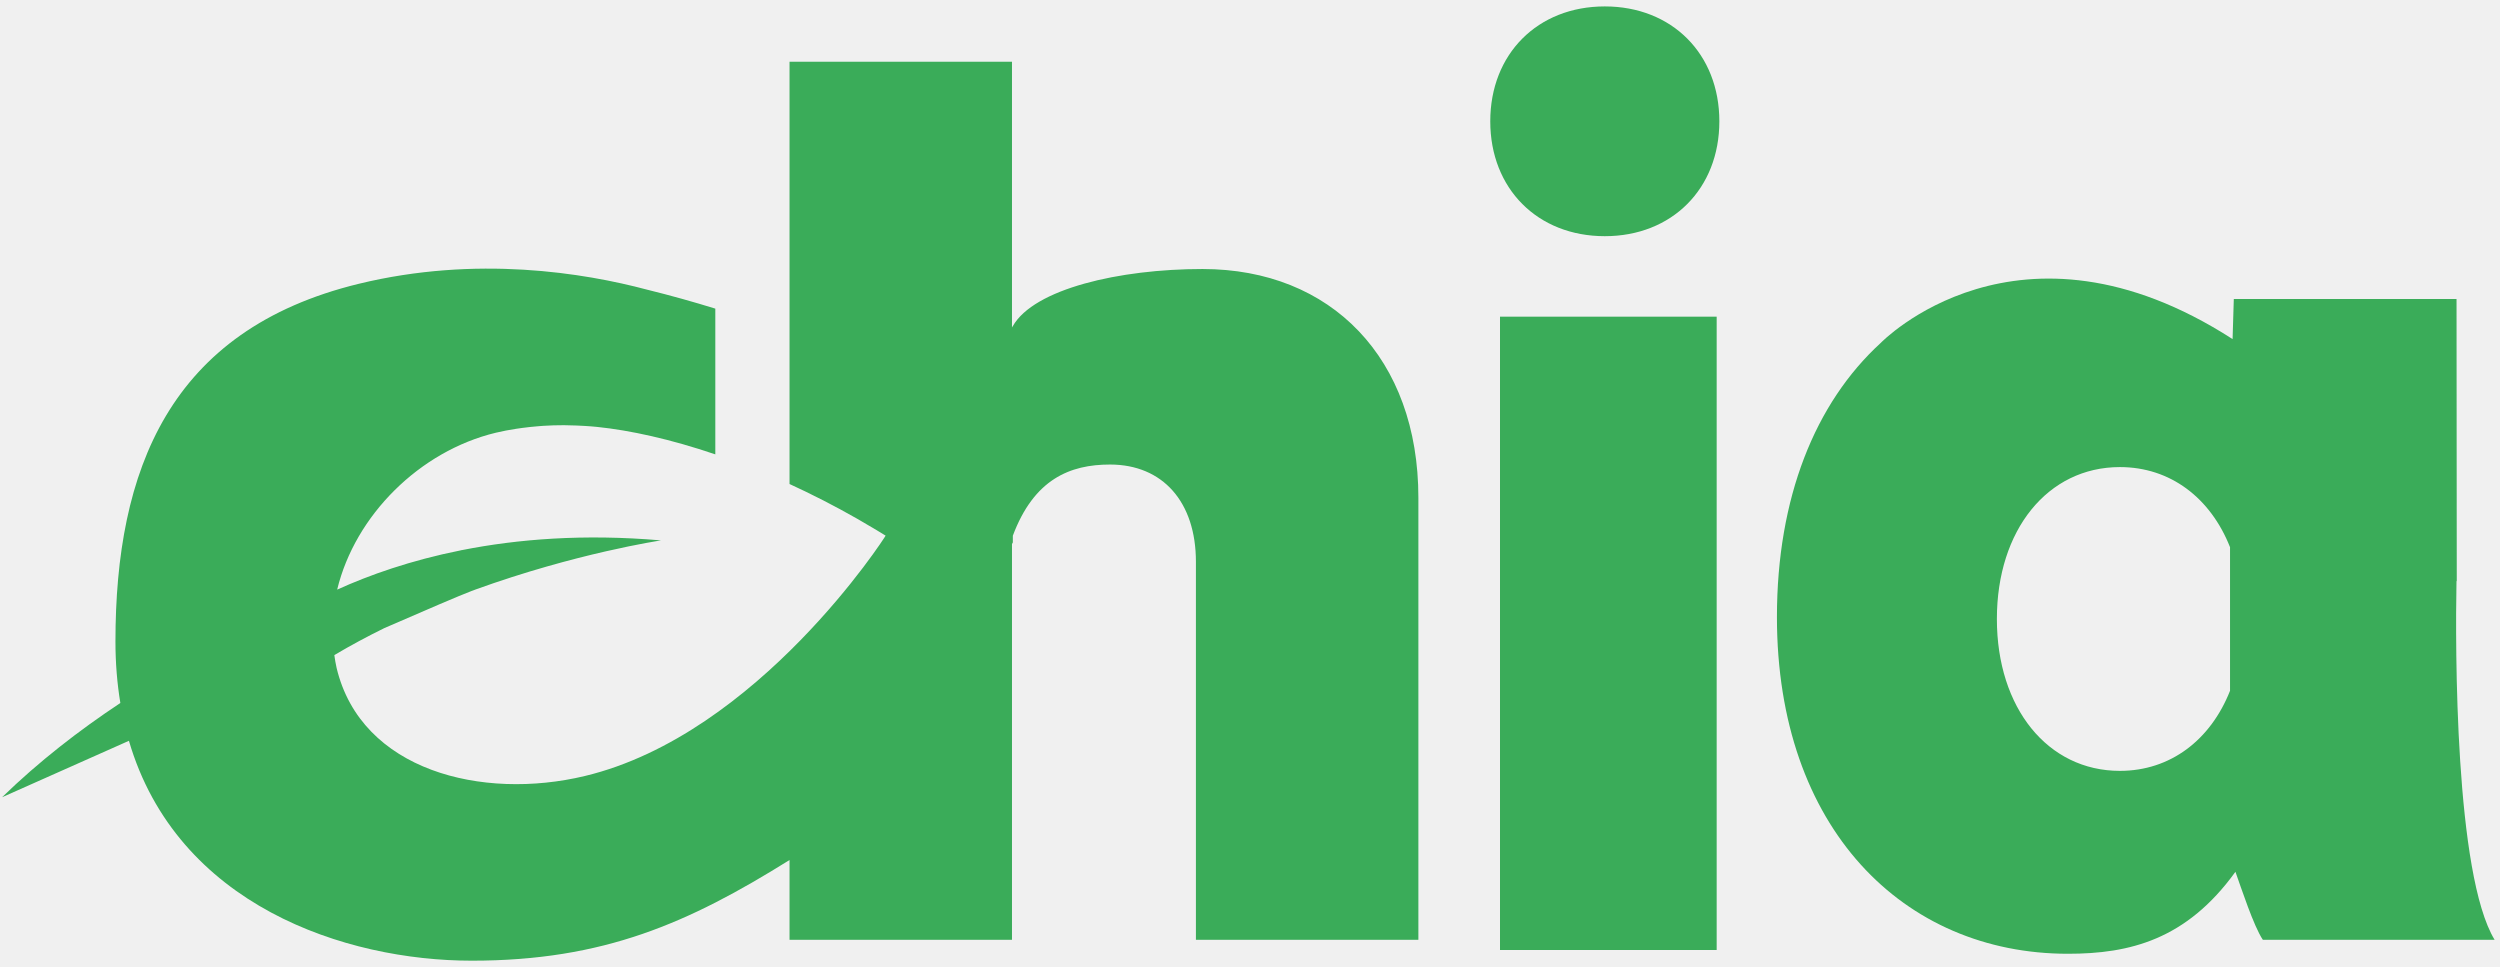
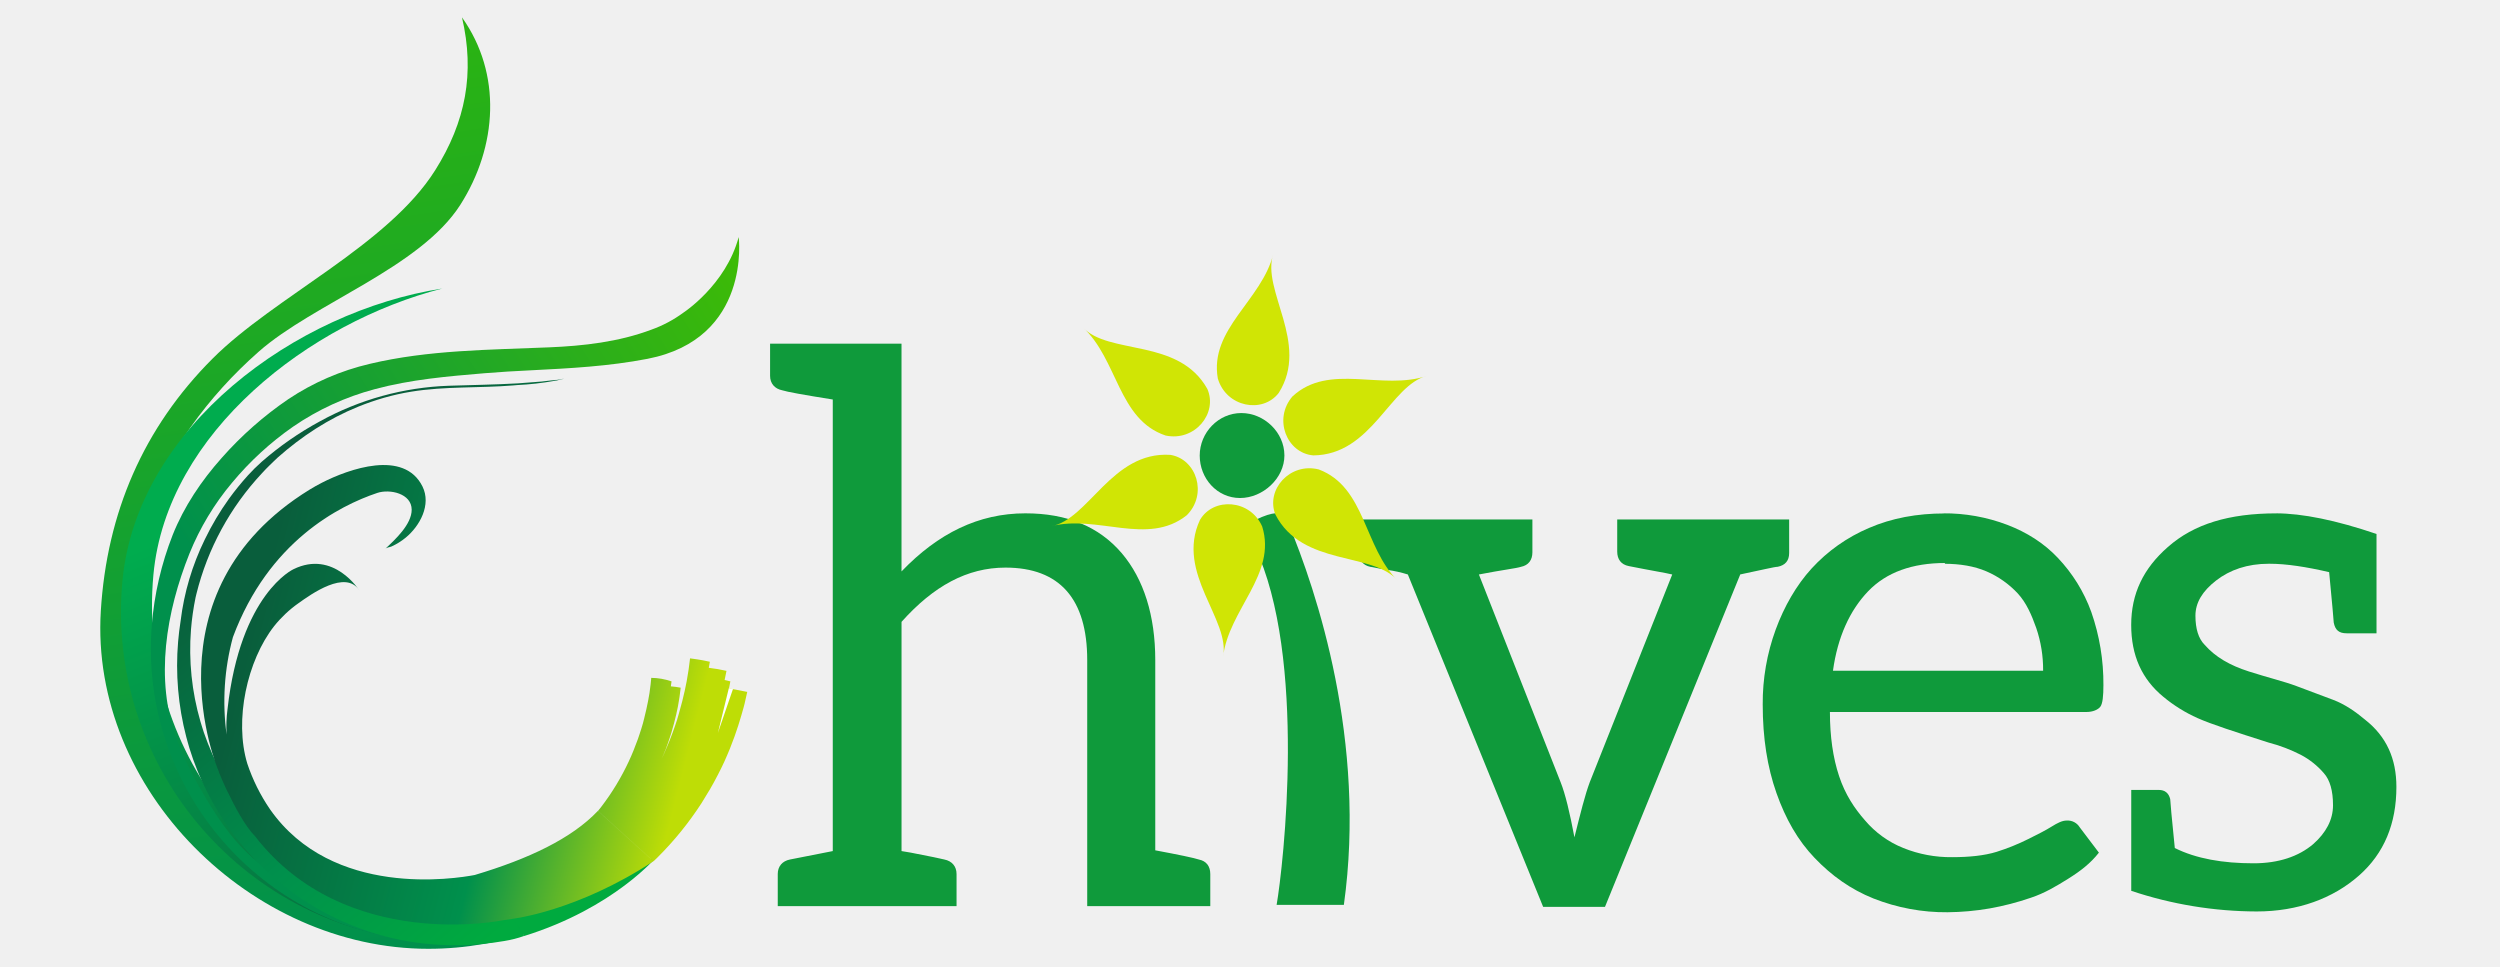
<svg xmlns="http://www.w3.org/2000/svg" width="150px" height="58px" viewBox="0 0 150 58" version="1.1">
-   <g id="Community" stroke="none" stroke-width="1" fill="none" fill-rule="evenodd">
-     <g transform="translate(-189, -1096)" fill="#3AAC59" fill-rule="nonzero" id="footer">
-       <g transform="translate(0, 988)">
-         <g id="Group-14" transform="translate(189, 108)">
-           <g id="chives-logo-(1)">
-             <polygon id="Rectangle-path" points="90 19 103 19 103 57 90 57" />
-             <g id="Group">
-               <path d="M72.151,16.141 C67.153,16.141 62.042,17.337 60.77,19.564 C60.753,19.593 60.736,19.619 60.719,19.648 L60.719,3.704 L47.372,3.704 L47.372,28.997 L47.372,29.041 C48.699,29.649 50.061,30.344 51.439,31.129 C51.905,31.396 52.299,31.63 52.59,31.805 C52.772,31.914 52.955,32.024 53.137,32.138 C53.156,32.15 45.507,44.059 35.092,46.56 C28.938,48.039 21.668,46.249 20.196,40.075 C20.134,39.82 20.1,39.563 20.06,39.306 C21.041,38.722 22.045,38.186 23.054,37.689 C25.603,36.578 27.548,35.745 28.285,35.463 C28.349,35.439 28.415,35.414 28.479,35.391 C28.48,35.391 28.482,35.39 28.482,35.39 C28.483,35.39 28.483,35.389 28.484,35.388 C34.562,33.184 39.663,32.424 39.663,32.424 C35.03,32.023 31.053,32.346 27.724,33.005 C27.722,33.004 27.719,33.003 27.719,33.003 C27.719,33.003 27.694,33.009 27.649,33.02 C24.635,33.624 22.155,34.502 20.23,35.378 C21.303,30.929 25.174,27.063 29.756,25.962 C30.158,25.865 30.566,25.791 30.976,25.727 C31.094,25.709 31.211,25.693 31.329,25.677 C31.647,25.634 31.967,25.6 32.289,25.574 C32.391,25.566 32.495,25.555 32.598,25.55 C33.009,25.524 33.422,25.511 33.836,25.512 C33.918,25.513 33.999,25.517 34.08,25.518 C34.424,25.523 34.767,25.536 35.111,25.558 C35.233,25.566 35.354,25.574 35.475,25.583 C35.595,25.593 35.716,25.604 35.836,25.616 C37.809,25.82 40.232,26.349 42.919,27.262 L42.919,18.518 C41.622,18.117 40.247,17.729 38.819,17.378 C35.055,16.375 28.591,15.307 21.522,17.029 C10.151,19.8 6.927,28.212 6.927,38.492 C6.927,39.801 7.031,41.027 7.221,42.18 C4.752,43.815 2.328,45.692 0.124,47.835 C0.124,47.835 3.404,46.372 7.735,44.448 C10.627,54.32 20.713,57.641 28.308,57.641 C36.229,57.641 41.314,55.38 47.372,51.601 L47.372,56.388 L60.719,56.388 L60.719,32.64 C60.736,32.609 60.753,32.578 60.77,32.546 L60.77,32.143 C62.04,28.748 64.2,27.872 66.6,27.872 C69.773,27.872 71.755,30.126 71.755,33.706 L71.755,56.388 L85.103,56.388 L85.103,29.862 C85.103,21.51 79.882,16.141 72.151,16.141" id="Shape" />
-               <path d="M96.288,0.385 C92.258,0.385 89.416,3.235 89.416,7.279 C89.416,11.322 92.258,14.171 96.288,14.171 C100.318,14.171 103.161,11.322 103.161,7.279 C103.161,3.235 100.318,0.385 96.288,0.385" id="Shape" />
-               <path d="M147.39,34.867 L147.406,34.867 L147.392,17.94 L134.028,17.94 L133.955,20.346 C121.065,12.041 112.836,20.582 112.836,20.582 C108.9,24.186 106.616,29.877 106.616,37.022 C106.616,49.69 114.208,57.226 124.077,57.226 C127.776,57.226 131.184,56.388 134.126,52.308 C134.467,53.26 135.227,55.588 135.771,56.388 L149.677,56.388 C147.293,52.463 147.313,38.853 147.39,34.867 M127.193,46.252 C122.865,46.252 119.813,42.484 119.813,37.139 C119.813,31.794 122.865,28.025 127.193,28.025 C130.228,28.025 132.634,29.88 133.802,32.831 L133.802,41.446 C132.635,44.397 130.228,46.252 127.193,46.252" id="Shape" />
-             </g>
-           </g>
-         </g>
-       </g>
+   <defs>
+     <linearGradient x1="53.324%" y1="100.529%" x2="44.113%" y2="-27.153%" id="linearGradient-1">
+       <stop stop-color="#00904C" offset="0%" />
+       <stop stop-color="#38BF00" offset="100%" />
+     </linearGradient>
+     <linearGradient x1="46.271%" y1="29.627%" x2="68.468%" y2="120.577%" id="linearGradient-2">
+       <stop stop-color="#00AC4E" offset="0%" />
+       <stop stop-color="#039048" offset="34%" />
+       <stop stop-color="#095E3C" offset="100%" />
+     </linearGradient>
+     <linearGradient x1="26.545%" y1="70.829%" x2="112.906%" y2="5.268%" id="linearGradient-3">
+       <stop stop-color="#00904C" offset="0%" />
+       <stop stop-color="#43BF00" offset="100%" />
+     </linearGradient>
+     <linearGradient x1="60.804%" y1="31.951%" x2="25.126%" y2="78.233%" id="linearGradient-4">
+       <stop stop-color="#095E3C" offset="0%" />
+       <stop stop-color="#00904C" offset="60%" />
+       <stop stop-color="#F6E906" offset="100%" />
+     </linearGradient>
+     <linearGradient x1="60.596%" y1="33.342%" x2="26.346%" y2="75.798%" id="linearGradient-5">
+       <stop stop-color="#095E3C" offset="0%" />
+       <stop stop-color="#00904C" offset="60%" />
+       <stop stop-color="#F6E906" offset="100%" />
+     </linearGradient>
+     <linearGradient x1="63.801%" y1="29.941%" x2="24.095%" y2="80.287%" id="linearGradient-6">
+       <stop stop-color="#095E3C" offset="0%" />
+       <stop stop-color="#00904C" offset="60%" />
+       <stop stop-color="#F6E906" offset="100%" />
+     </linearGradient>
+     <linearGradient x1="64.069%" y1="29.292%" x2="24.174%" y2="75.475%" id="linearGradient-7">
+       <stop stop-color="#095E3C" offset="0%" />
+       <stop stop-color="#00904C" offset="60%" />
+       <stop stop-color="#F6E906" offset="100%" />
+     </linearGradient>
+     <linearGradient x1="5205.464%" y1="1780.188%" x2="-1191.803%" y2="-366.698%" id="linearGradient-8">
+       <stop stop-color="#095E3C" offset="0%" />
+       <stop stop-color="#00904C" offset="44%" />
+       <stop stop-color="#F6E906" offset="100%" />
+     </linearGradient>
+     <linearGradient x1="30.354%" y1="16.491%" x2="81.127%" y2="87.91%" id="linearGradient-9">
+       <stop stop-color="#095E3C" offset="0%" />
+       <stop stop-color="#00904C" offset="60%" />
+       <stop stop-color="#00AA3F" offset="100%" />
+     </linearGradient>
+     <linearGradient x1="7.706%" y1="43.734%" x2="89.46%" y2="61.336%" id="linearGradient-10">
+       <stop stop-color="#095E3C" offset="0%" />
+       <stop stop-color="#00904C" offset="60%" />
+       <stop stop-color="#BEDD06" offset="100%" />
+     </linearGradient>
+   </defs>
+   <g id="chives_logo" stroke="none" stroke-width="1" fill="none" fill-rule="evenodd">
+     <g transform="translate(6, 1)" fill-rule="nonzero">
+       <path d="M26.223,54.782 C24.129,55.542 21.918,55.93 19.691,55.928 C9.09,55.928 -0.609,46.392 0.049,35.657 C0.409,29.783 2.598,24.669 6.764,20.507 C10.478,16.797 17.275,13.72 20.112,9.213 C21.939,6.311 22.502,3.388 21.719,0.042 C24.126,3.426 23.849,7.791 21.619,11.289 C19.21,15.065 12.808,17.205 9.524,20.099 C6.483,22.776 3.997,26.166 2.629,29.995 C2.629,29.995 0.417,38.225 4.274,45.581 C4.274,45.581 8.955,54.737 19.397,54.788 C19.397,54.788 24.232,54.53 25.312,53.656 L26.223,54.782 Z" id="路径" fill="url(#linearGradient-1)" />
+       <path d="M25.331,55.035 C23.94,55.201 22.534,55.218 21.139,55.089 C10.219,54.073 2.191,44.399 3.205,33.481 C4.002,24.897 12.638,18.331 20.538,16.311 C11.76,17.673 2.205,24.615 1.345,33.863 C0.331,44.781 8.359,54.455 19.277,55.47 C21.302,55.66 23.344,55.537 25.331,55.105 C25.331,55.082 25.331,55.058 25.331,55.035 Z" id="路径" fill="url(#linearGradient-2)" />
+       <path d="M18.815,55.442 C9.35,54.432 2.352,46.062 3.107,36.513 C3.257,34.656 3.679,32.831 4.361,31.096 C5.046,29.382 6.084,27.841 7.308,26.468 C8.484,25.136 9.822,23.956 11.291,22.955 C12.786,21.956 14.448,21.236 16.199,20.828 C19.716,19.994 23.34,19.994 26.936,19.841 C29.02,19.754 31.115,19.518 33.08,18.781 C33.765,18.537 34.41,18.194 34.996,17.764 C34.996,17.764 37.552,16.108 38.321,13.223 C38.321,13.223 39.104,19.322 32.843,20.531 C30.533,20.977 28.201,21.1 25.86,21.218 C24.941,21.264 24.02,21.314 23.103,21.391 C20.879,21.577 18.638,21.768 16.476,22.353 C14.728,22.818 13.073,23.578 11.582,24.602 C10.218,25.552 8.988,26.682 7.926,27.96 C6.855,29.234 5.992,30.669 5.368,32.212 C3.976,35.697 3.266,39.755 4.607,43.364 C4.98,44.353 5.433,45.31 5.962,46.225 C6.847,47.771 7.811,49.298 9.17,50.48 C10.215,51.39 11.493,52.134 12.754,52.705 C13.735,53.143 14.747,53.507 15.781,53.795 L18.66,54.366 L18.815,55.442 Z" id="路径" fill="url(#linearGradient-3)" />
+       <path d="M32.262,49.532 C32.235,49.563 32.207,49.594 32.182,49.625 C32.346,49.784 32.508,49.944 32.668,50.103 C32.717,50.051 32.768,50 32.816,49.948" id="路径" fill="url(#linearGradient-4)" />
+       <path d="M31.692,48.955 C31.657,48.993 31.621,49.035 31.585,49.069 C31.761,49.228 31.934,49.389 32.106,49.552 C32.165,49.494 32.223,49.438 32.281,49.38" id="路径" fill="url(#linearGradient-5)" />
+       <path d="M31.215,48.447 C31.168,48.504 31.119,48.56 31.071,48.616 C31.242,48.763 31.412,48.913 31.581,49.065 C31.646,48.996 31.711,48.926 31.775,48.856" id="路径" fill="url(#linearGradient-6)" />
+       <path d="M30.724,48.114 C30.69,48.156 30.655,48.197 30.621,48.24 C30.764,48.357 30.906,48.476 31.049,48.597 C31.107,48.533 31.166,48.47 31.224,48.405" id="路径" fill="url(#linearGradient-7)" />
+       <path d="M27.392,21.915 C27.538,21.89 27.684,21.864 27.83,21.836 C27.683,21.86 27.537,21.887 27.392,21.915 Z" id="路径" fill="url(#linearGradient-8)" />
+       <path d="M24.7,53.958 L24.62,53.969 L33.426,50.371 C33.426,50.371 30.865,53.477 25.447,55.162 M24.699,53.958 C21.85,54.243 19.043,54.062 16.335,53.061 C14.835,52.52 13.419,51.771 12.126,50.837 C11.43,50.338 10.775,49.783 10.167,49.179 C9.905,48.919 9.65,48.65 9.401,48.37 C8.454,47.313 7.657,46.132 7.031,44.858 L6.882,44.55 C6.832,44.447 6.781,44.344 6.738,44.238 L6.472,43.601 L6.233,42.954 C6.158,42.736 6.096,42.514 6.027,42.294 C5.506,40.504 5.314,38.634 5.459,36.775 C5.511,36.127 5.604,35.482 5.735,34.845 C5.751,34.775 5.767,34.705 5.785,34.635 C6.456,31.925 7.811,29.432 9.718,27.394 L9.948,27.148 C10.023,27.069 10.107,26.989 10.187,26.909 L10.426,26.677 C10.505,26.597 10.585,26.522 10.665,26.45 C12.104,25.175 13.703,24.128 15.486,23.404 C15.988,23.2 16.5,23.023 17.021,22.872 C17.565,22.715 18.119,22.591 18.678,22.5 C20.695,22.171 22.764,22.292 24.797,22.125 L25.036,22.104 C25.779,22.069 26.519,21.986 27.252,21.854 C27.351,21.839 27.45,21.823 27.548,21.807 L27.422,21.821 C27.708,21.762 27.849,21.718 27.849,21.718 C27.596,21.771 27.341,21.81 27.084,21.834 L27.417,21.785 C27.11,21.826 26.803,21.862 26.496,21.892 C26.041,21.932 25.54,21.971 25.081,22.001 C23.7,22.081 22.315,22.098 20.928,22.145 C18.217,22.239 15.567,22.971 13.192,24.281 C11.943,24.958 10.773,25.771 9.702,26.706 C9.411,26.964 9.134,27.238 8.872,27.527 C8.47,27.972 8.093,28.438 7.74,28.923 C7.189,29.693 6.703,30.508 6.291,31.361 C5.536,32.9 5.045,34.554 4.837,36.255 C4.773,36.665 4.723,37.078 4.687,37.494 C4.524,39.412 4.688,41.344 5.174,43.208 C5.239,43.437 5.296,43.667 5.367,43.894 L5.59,44.569 L5.842,45.23 C5.882,45.341 5.931,45.448 5.978,45.555 L6.12,45.874 C6.503,46.717 6.953,47.528 7.466,48.299 C7.966,49.047 8.525,49.753 9.139,50.41 C9.726,51.044 10.364,51.63 11.045,52.162 C12.298,53.15 13.688,53.951 15.17,54.541 C17.64,55.543 20.367,55.896 23.012,55.63 C23.43,55.588 23.847,55.532 24.261,55.46 C24.666,55.395 25.064,55.294 25.45,55.156" id="形状" fill="url(#linearGradient-9)" />
+       <path d="M29.879,47.657 C29.946,47.574 30.014,47.49 30.079,47.405 C30.406,46.978 30.709,46.533 30.987,46.072 C31.255,45.627 31.5,45.169 31.72,44.699 C31.824,44.469 31.929,44.244 32.016,44.018 C32.104,43.792 32.191,43.571 32.27,43.354 C32.349,43.138 32.413,42.922 32.481,42.717 C32.549,42.511 32.601,42.308 32.649,42.113 C32.749,41.724 32.825,41.364 32.888,41.043 L32.968,40.593 L33.017,40.214 L33.038,40.055 C33.043,40.002 33.048,39.952 33.053,39.906 L33.075,39.672 C33.49,39.675 33.901,39.747 34.293,39.883 L34.273,40.022 L34.251,40.181 C34.449,40.197 34.646,40.224 34.841,40.261 L34.822,40.413 L34.792,40.652 C34.786,40.698 34.78,40.749 34.773,40.801 L34.745,40.976 L34.676,41.383 L34.577,41.853 C34.498,42.189 34.405,42.565 34.281,42.969 C34.221,43.172 34.144,43.38 34.073,43.596 C34.002,43.813 33.914,44.033 33.817,44.258 C33.778,44.347 33.737,44.437 33.701,44.527 C33.752,44.42 33.802,44.312 33.848,44.208 C33.979,43.927 34.087,43.644 34.201,43.371 C34.315,43.098 34.403,42.825 34.498,42.565 C34.593,42.304 34.67,42.047 34.737,41.8 C34.882,41.307 34.994,40.85 35.084,40.446 L35.201,39.874 L35.281,39.391 L35.315,39.185 L35.34,38.995 L35.379,38.695 L35.403,38.501 C36.018,38.581 36.402,38.661 36.591,38.705 L36.553,38.922 L36.527,39.068 C36.884,39.11 37.239,39.172 37.589,39.252 L37.544,39.473 L37.483,39.773 L37.478,39.801 C37.618,39.83 37.736,39.859 37.821,39.881 L37.777,40.108 L37.739,40.304 C37.739,40.304 38.568,40.454 38.834,40.514 L38.783,40.741 L38.716,41.038 L38.674,41.226 L38.617,41.445 L38.475,41.943 L38.296,42.531 C38.161,42.95 37.997,43.416 37.795,43.917 C37.697,44.169 37.577,44.425 37.463,44.692 C37.338,44.955 37.212,45.228 37.065,45.503 C36.919,45.777 36.775,46.06 36.609,46.338 C36.442,46.616 36.271,46.902 36.092,47.188 C35.714,47.771 35.306,48.334 34.869,48.875 C34.417,49.433 33.935,49.967 33.425,50.472 C33.354,50.542 33.283,50.61 33.211,50.677 M23.264,52.35 L23.158,52.233 C22.942,51.984 22.725,51.737 22.503,51.496 C21.316,51.726 13.945,52.906 10.203,47.561 L10.203,47.561 C9.623,46.715 9.164,45.793 8.839,44.82 C8.042,42.207 8.833,38.628 10.446,36.571 C10.868,36.041 11.364,35.574 11.919,35.185 C12.651,34.664 14.759,33.139 15.571,34.441 C15.571,34.441 14.028,31.966 11.61,33.152 C11.61,33.152 8.424,34.597 7.65,41.558 C7.584,42.06 7.566,42.566 7.594,43.071 C7.33,41.118 7.459,39.132 7.975,37.229 C10.113,31.494 14.348,29.343 16.638,28.575 C17.378,28.327 18.7,28.6 18.701,29.584 C18.701,30.465 17.702,31.382 17.131,31.914 C17.201,31.849 17.4,31.829 17.488,31.79 C17.793,31.652 18.078,31.475 18.337,31.263 C19.2,30.555 19.886,29.279 19.351,28.192 C18.244,25.948 14.919,27.144 13.323,27.959 C13.066,28.09 12.816,28.23 12.571,28.381 C2.558,34.554 7.084,45.183 7.084,45.183 C7.103,45.233 7.123,45.283 7.143,45.333 L7.136,45.338 C7.136,45.338 7.165,45.405 7.215,45.521 C7.247,45.601 7.278,45.673 7.309,45.748 C7.428,46.027 7.551,46.298 7.679,46.56 L7.685,46.56 C8.046,47.317 8.711,48.592 9.298,49.168 C14.737,56.208 24.216,54.208 24.216,54.208 L24.752,54.134 C24.251,53.536 23.764,52.936 23.266,52.355 L23.264,52.35 Z M29.876,47.65 C28.303,49.313 25.71,50.535 22.502,51.494 L24.752,54.127 C24.752,54.127 28.614,53.689 33.21,50.672" id="形状" fill="url(#linearGradient-10)" />
+       <polyline id="路径" fill="#FFFFFF" points="37.98 40.338 37.072 42.98 37.73 40.292" />
+       <path d="M55.522,29.8 C57.998,29.8 59.923,30.579 61.299,32.184 C62.628,33.743 63.316,35.944 63.316,38.603 L63.316,50.019 C64.783,50.294 65.654,50.478 65.929,50.57 C66.388,50.661 66.617,50.982 66.617,51.44 L66.617,53.366 L59.233,53.366 L59.233,38.603 C59.233,34.939 57.583,33.056 54.328,33.056 C52.035,33.056 50.018,34.156 48.092,36.311 L48.092,50.065 L48.643,50.157 C49.838,50.386 50.475,50.523 50.66,50.57 C51.119,50.661 51.393,50.982 51.393,51.44 L51.393,53.366 L40.665,53.366 L40.665,51.44 C40.665,50.982 40.94,50.661 41.399,50.57 L43.966,50.065 L43.966,22.97 C42.224,22.694 41.215,22.511 40.939,22.419 C40.48,22.328 40.205,22.006 40.205,21.548 L40.205,19.622 L48.091,19.622 L48.091,33.285 C50.293,30.993 52.723,29.8 55.522,29.8 Z" id="路径" fill="#0F9A3B" />
+       <path d="M101.349,30.168 L101.349,32.182 C101.349,32.64 101.12,32.915 100.661,33.007 C100.478,33.007 99.745,33.191 98.415,33.466 L90.299,53.412 L86.589,53.412 L78.471,33.469 C78.067,33.342 77.653,33.25 77.233,33.194 C76.637,33.102 76.316,33.011 76.225,33.011 C75.766,32.919 75.537,32.598 75.537,32.14 L75.537,30.168 L85.944,30.168 L85.944,32.139 C85.944,32.598 85.714,32.918 85.256,33.01 C84.981,33.101 84.156,33.193 82.734,33.469 L87.64,45.939 C87.915,46.627 88.191,47.771 88.466,49.24 C88.832,47.773 89.108,46.673 89.383,45.939 L94.334,33.469 C93.968,33.377 93.096,33.239 91.721,32.964 C91.262,32.873 91.033,32.552 91.033,32.093 L91.033,30.168 L101.349,30.168 Z" id="路径" fill="#0F9A3B" />
+       <path d="M110.58,29.8 C111.895,29.789 113.201,30.022 114.431,30.488 C115.626,30.947 116.632,31.588 117.458,32.459 C118.349,33.393 119.036,34.501 119.476,35.714 C119.97,37.129 120.217,38.618 120.205,40.116 C120.205,40.758 120.159,41.216 120.022,41.4 C119.885,41.584 119.563,41.719 119.196,41.719 L103.795,41.719 C103.795,43.186 103.979,44.47 104.346,45.57 C104.712,46.67 105.262,47.496 105.905,48.229 C106.523,48.957 107.31,49.524 108.197,49.88 C109.129,50.255 110.127,50.443 111.132,50.43 C112.14,50.43 113.057,50.339 113.791,50.112 C114.452,49.904 115.096,49.644 115.716,49.333 C116.267,49.058 116.725,48.828 117.092,48.599 C117.459,48.37 117.734,48.232 118.009,48.232 C118.325,48.214 118.625,48.373 118.788,48.645 L119.934,50.159 C119.43,50.801 118.834,51.259 118.102,51.718 C117.37,52.176 116.681,52.588 115.855,52.864 C115.048,53.142 114.22,53.357 113.38,53.506 C112.547,53.65 111.704,53.727 110.858,53.735 C109.337,53.749 107.827,53.469 106.411,52.91 C105.035,52.36 103.89,51.534 102.881,50.48 C101.871,49.427 101.139,48.142 100.588,46.584 C100.038,45.025 99.763,43.283 99.763,41.266 C99.752,39.733 100.016,38.212 100.542,36.773 C101.046,35.397 101.78,34.114 102.697,33.109 C103.656,32.062 104.829,31.234 106.136,30.679 C107.511,30.083 109.024,29.807 110.676,29.807 L110.58,29.8 Z M110.717,32.78 C108.746,32.78 107.187,33.331 106.087,34.477 C104.987,35.623 104.255,37.228 103.978,39.245 L116.587,39.245 C116.595,38.372 116.456,37.504 116.174,36.678 C115.899,35.899 115.578,35.164 115.074,34.615 C114.546,34.046 113.906,33.593 113.194,33.285 C112.46,32.967 111.59,32.827 110.673,32.827 L110.717,32.78 Z" id="形状" fill="#0F9A3B" />
+       <path d="M130.537,29.8 C132.142,29.8 134.16,30.213 136.591,31.038 L136.591,36.998 L134.803,36.998 C134.344,36.998 134.116,36.815 134.024,36.356 C134.024,36.264 133.932,35.255 133.749,33.329 C132.373,33.011 131.182,32.825 130.173,32.825 L130.127,32.825 C128.844,32.825 127.789,33.191 126.964,33.833 C126.139,34.475 125.726,35.163 125.726,35.943 C125.726,36.723 125.909,37.318 126.276,37.685 C126.918,38.419 127.79,38.923 128.935,39.289 C130.081,39.656 131.045,39.885 131.778,40.161 L133.979,40.986 C134.712,41.261 135.354,41.72 135.904,42.181 C137.188,43.189 137.784,44.519 137.784,46.216 C137.784,48.417 137.05,50.204 135.538,51.534 C133.979,52.909 131.873,53.688 129.394,53.688 C126.838,53.68 124.299,53.262 121.875,52.45 L121.875,46.396 L123.526,46.396 C123.893,46.396 124.122,46.58 124.213,46.947 C124.213,47.085 124.305,48.047 124.488,49.881 C125.772,50.523 127.377,50.798 129.21,50.798 C130.724,50.798 131.919,50.386 132.786,49.652 C133.565,48.965 133.981,48.185 133.981,47.314 C133.981,46.443 133.798,45.801 133.431,45.389 C133.044,44.939 132.575,44.566 132.05,44.29 C131.437,43.976 130.792,43.73 130.125,43.557 C128.108,42.914 126.686,42.456 125.861,42.089 C125.117,41.758 124.423,41.326 123.797,40.805 C122.513,39.75 121.872,38.329 121.872,36.496 C121.872,34.616 122.606,33.103 124.073,31.819 C125.632,30.443 127.737,29.802 130.584,29.802 L130.537,29.8 Z" id="路径" fill="#0F9A3B" />
+       <path d="M72.312,25.546 L72.348,25.546 C72.15,25.551 72.082,25.556 72.312,25.546 Z" id="路径" fill="#E4EA6C" />
+       <path d="M72.348,25.547 L72.376,25.547 C72.472,25.542 72.481,25.537 72.348,25.547 Z" id="路径" fill="#E4EA6C" />
+       <path d="M68.923,30.41 C68.69,30.875 69.524,31.856 69.285,31.791 C72.434,38.43 71,50.976 70.597,53.292 L74.632,53.292 C75.996,43.494 73.019,34.505 71.28,30.35 C71.281,30.345 71.341,29.051 68.923,30.41 Z" id="路径" fill="#0F9A3B" />
+       <path d="M67.382,38.43 C67.708,35.581 70.626,33.465 69.731,30.588 C69.01,28.951 66.804,28.819 65.998,30.195 C64.509,33.395 67.845,36.178 67.382,38.43 Z" id="路径" fill="#D0E505" />
+       <path d="M77.867,33.842 C75.821,31.833 75.947,28.23 73.128,27.167 C71.394,26.729 69.934,28.386 70.522,29.869 C72.13,33.011 76.377,32.091 77.867,33.842 Z" id="路径" fill="#D0E505" />
+       <path d="M79.643,21.544 C76.929,22.469 73.764,20.739 71.55,22.782 C70.38,24.137 71.205,26.185 72.794,26.324 C76.323,26.296 77.408,22.089 79.643,21.544 Z" id="路径" fill="#D0E505" />
+       <path d="M70.401,14.233 C69.714,17.017 66.549,18.743 67.069,21.711 C67.575,23.427 69.746,23.839 70.722,22.578 C72.607,19.596 69.654,16.41 70.401,14.233 Z" id="路径" fill="#D0E505" />
+       <path d="M58.959,18.63 C61.075,20.565 61.078,24.169 63.933,25.131 C65.686,25.506 67.082,23.797 66.441,22.337 C64.722,19.255 60.511,20.326 58.959,18.63 Z" id="路径" fill="#D0E505" />
+       <path d="M57.051,30.579 C59.824,29.846 62.857,31.793 65.21,29.911 C66.472,28.643 65.792,26.541 64.217,26.291 C60.694,26.07 59.319,30.191 57.051,30.579 Z" id="路径" fill="#D0E505" />
+       <path d="M71.065,26.322 C71.065,27.697 69.778,28.881 68.401,28.881 C67.025,28.881 65.983,27.708 65.983,26.332 C65.983,24.955 67.104,23.783 68.479,23.783 C69.855,23.783 71.064,24.945 71.064,26.322 L71.065,26.322 Z" id="路径" fill="#0F9A3B" />
    </g>
  </g>
</svg>
